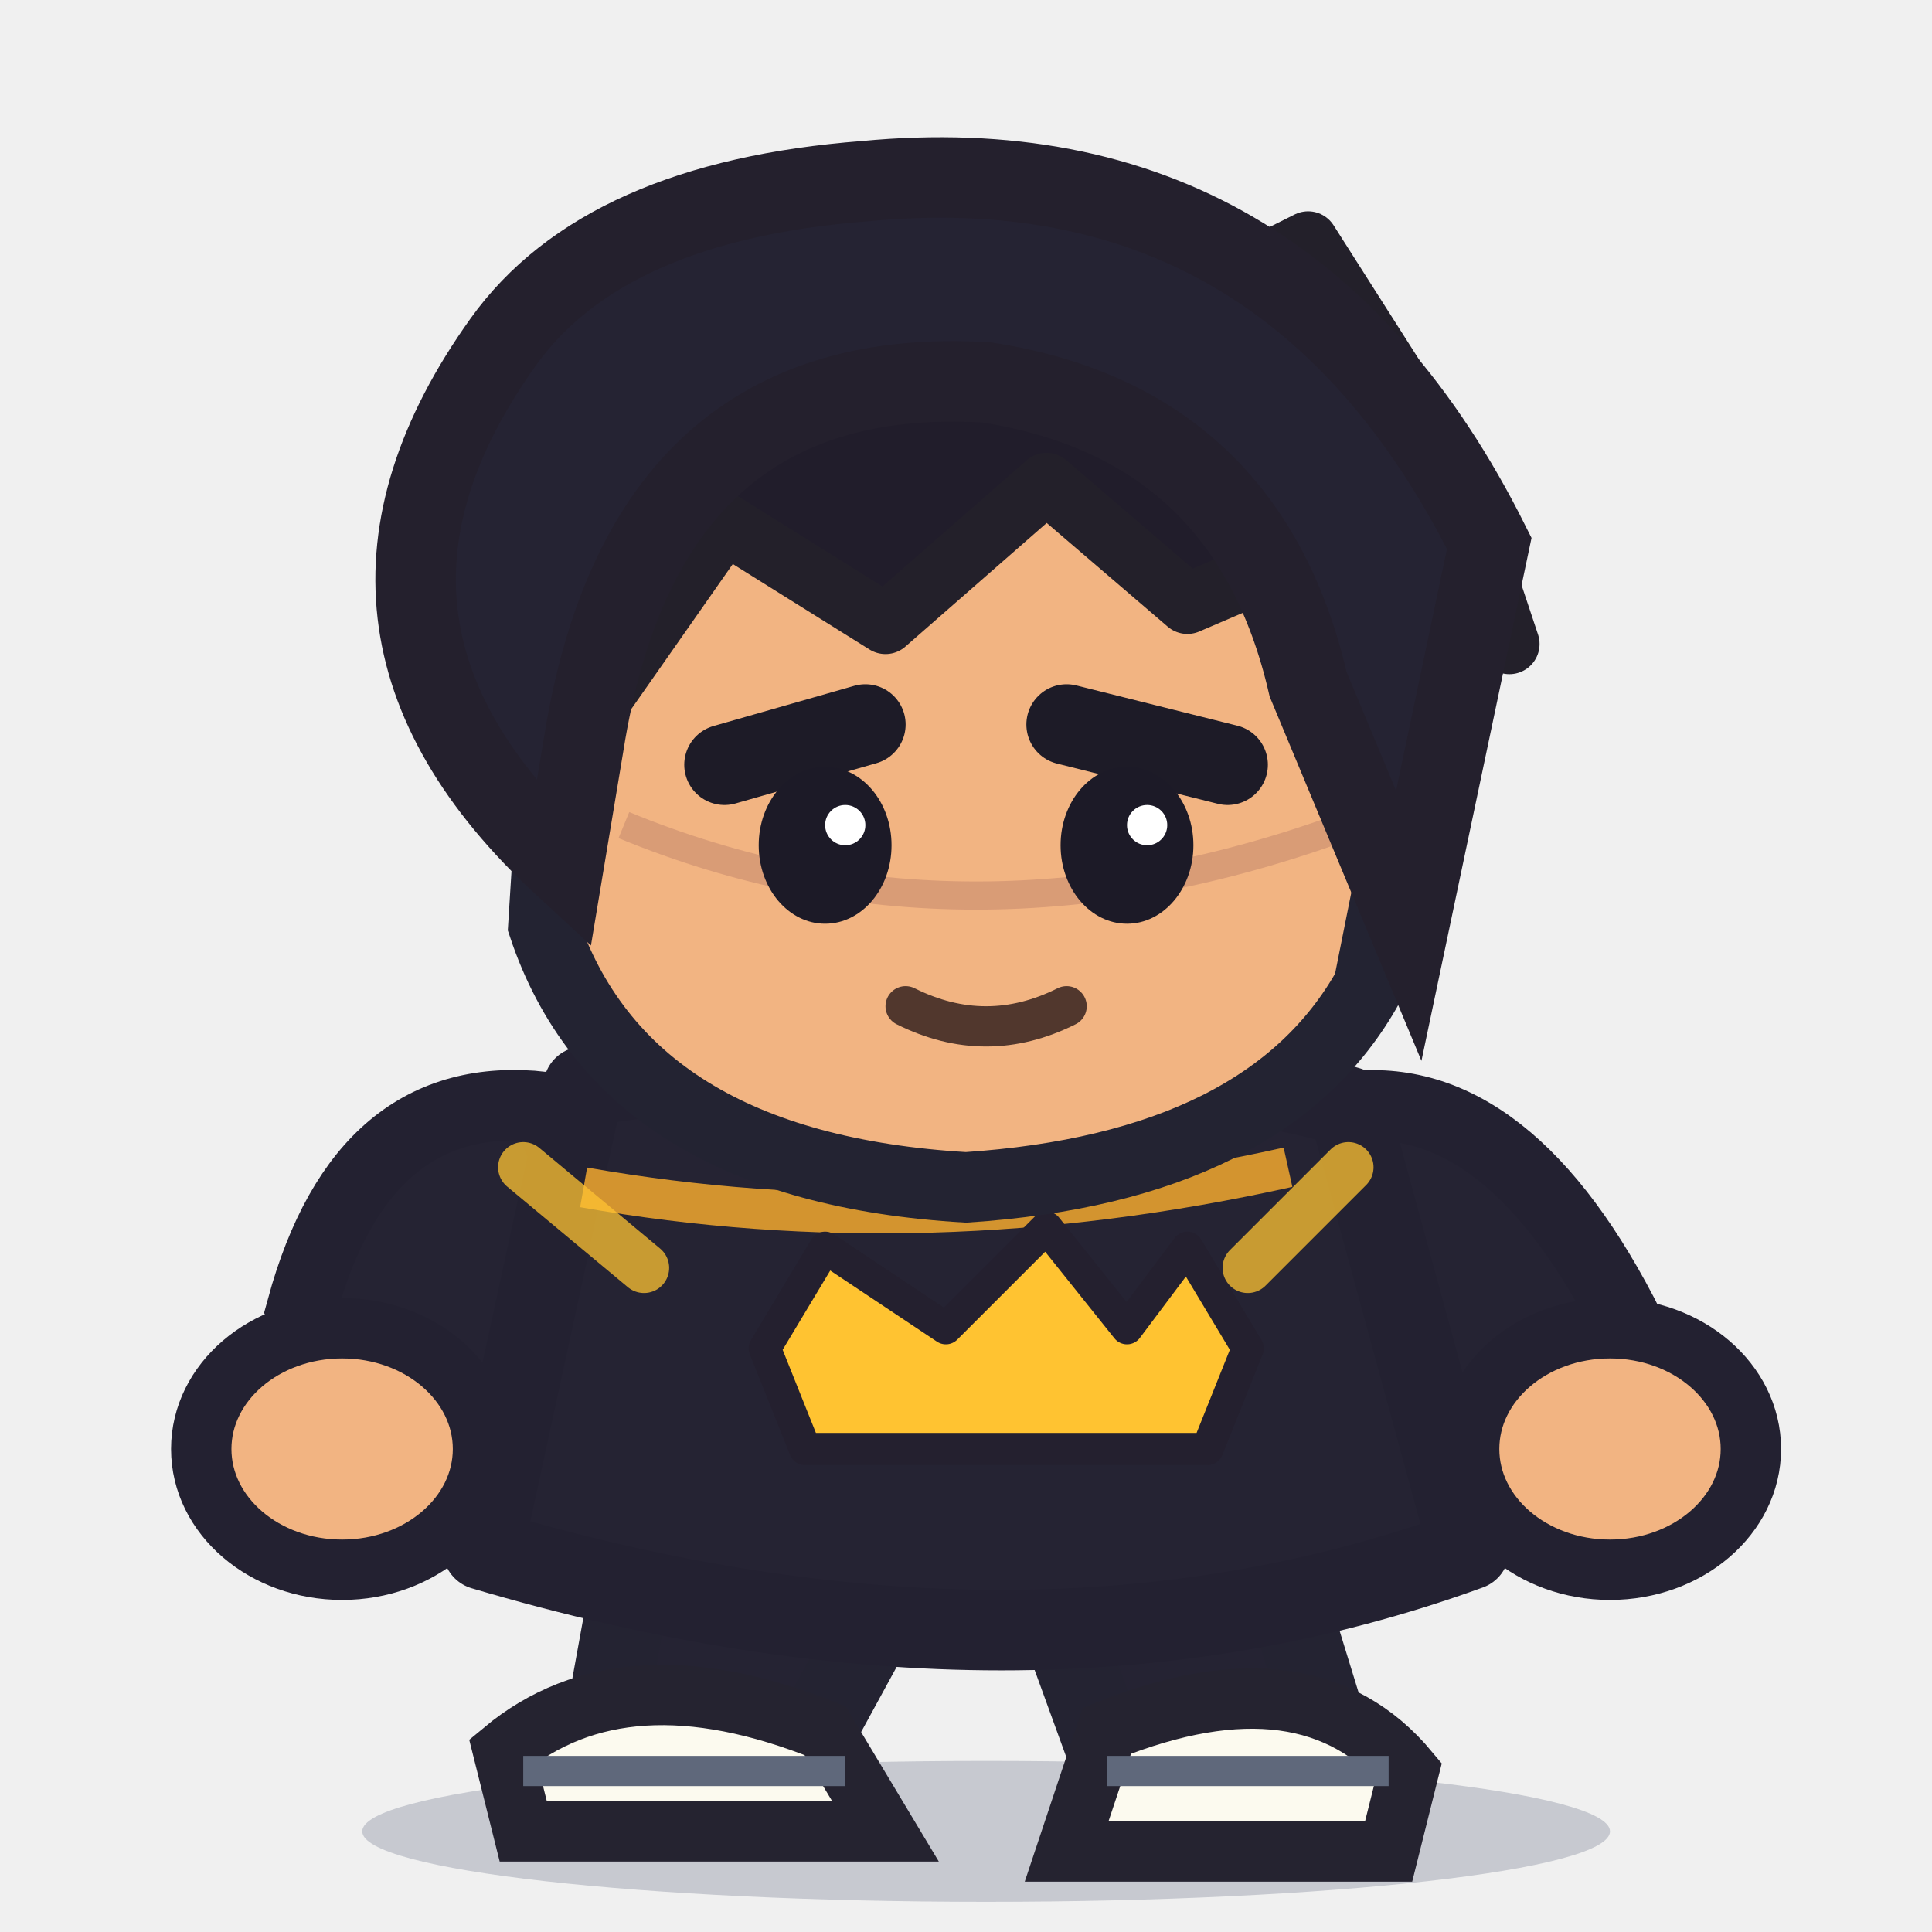
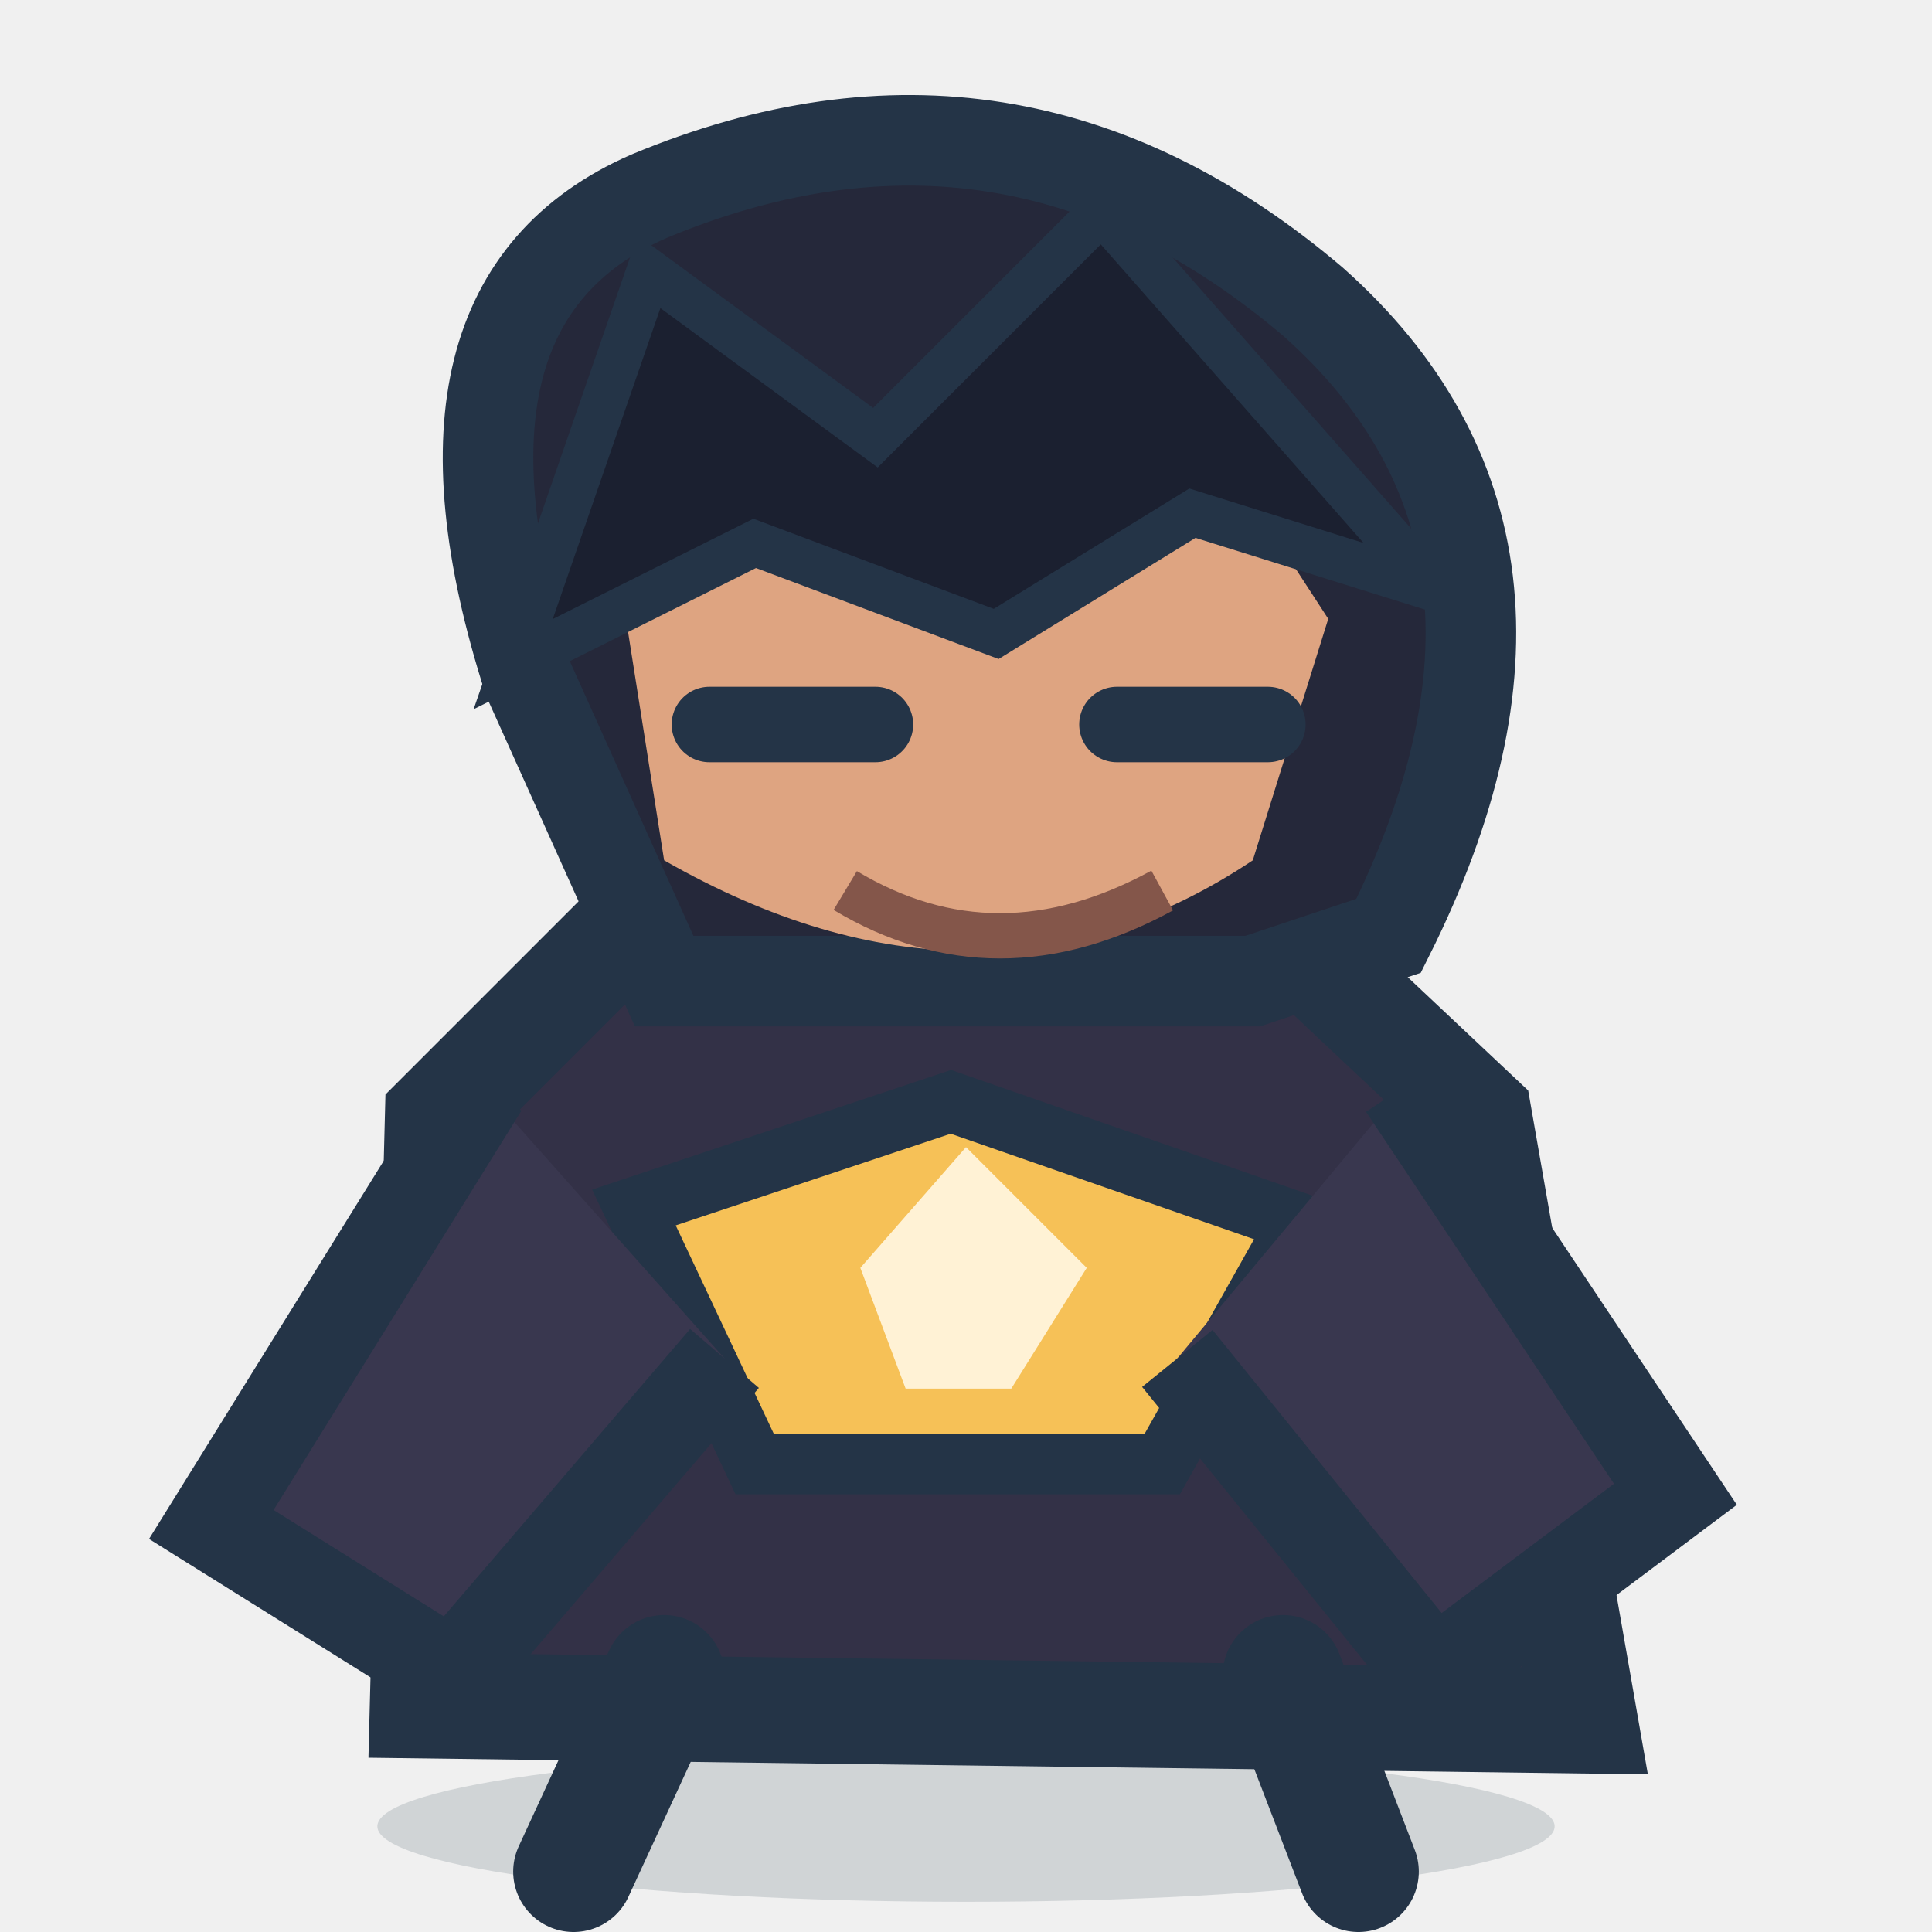
- <svg xmlns="http://www.w3.org/2000/svg" width="96" height="96" viewBox="0 0 96 96">
-   <ellipse cx="49" cy="91" rx="31" ry="3.5" fill="#212D50" opacity=".20" />
-   <path d="M32 75 L30 86 L40 87 L46 76Z M51 76 L55 87 L66 86 L62 73Z" fill="#252333" stroke="#242332" stroke-width="4" stroke-linejoin="round" />
-   <path d="M25 87 Q31 82 41 86 L44 91 L26 91Z M55 86 Q65 82 70 88 L69 92 L53 92Z" fill="#FCFAEF" stroke="#252330" stroke-width="3" />
-   <path d="M26 88 H42 M55 88 H69" stroke="#5F687B" stroke-width="1.5" />
-   <path d="M27 55 Q18 54 15 65 L19 72 Q26 74 32 66Z M67 55 Q75 54 81 66 L77 72 Q69 74 63 67Z" fill="#252333" stroke="#232131" stroke-width="3.5" />
-   <ellipse cx="17" cy="72" rx="7" ry="6" fill="#F2B482" stroke="#232131" stroke-width="3" />
-   <ellipse cx="80" cy="72" rx="7" ry="6" fill="#F2B482" stroke="#232131" stroke-width="3" />
-   <path d="M29 54 Q40 52 48 56 Q57 52 67 55 L73 77 Q51 85 24 77Z" fill="#252333" stroke="#232131" stroke-width="4" stroke-linejoin="round" />
-   <path d="M29 59 Q46 62 64 58" fill="none" stroke="#FFB02E" stroke-width="2" opacity=".8" />
-   <path d="M38 67 L41 62 L47 66 L52 61 L56 66 L59 62 L62 67 L60 72 H40 Z" fill="#FFC331" stroke="#24202F" stroke-width="1.6" stroke-linejoin="round" />
-   <path d="M28 30 Q30 17 48 15 Q69 16 71 34 L68 49 Q63 58 48 59 Q31 58 27 46Z" fill="#F2B482" stroke="#232332" stroke-width="3.5" />
-   <path d="M31 41 q17 7 36 0" fill="none" stroke="#B57765" stroke-width="1.4" opacity=".4" />
-   <path d="M36 38 l7 -2 M53 36 l8 2" stroke="#1D1B27" stroke-width="4" stroke-linecap="round" />
-   <ellipse cx="41" cy="42" rx="3.3" ry="3.9" fill="#1C1A27" />
-   <ellipse cx="56" cy="42" rx="3.3" ry="3.9" fill="#1C1A27" />
-   <circle cx="42" cy="41" r="1" fill="#fff" />
-   <circle cx="57" cy="41" r="1" fill="#fff" />
-   <path d="M45 50 Q49 52 53 50" stroke="#51372D" stroke-width="2" fill="none" stroke-linecap="round" />
-   <path d="M25 32 L28 21 L37 12 L44 18 L50 12 L55 17 L65 12 L72 23 L75 32 L66 27 L59 30 L52 24 L44 31 L36 26 L29 36Z" fill="#211D2B" stroke="#23202A" stroke-width="3" stroke-linejoin="round" />
-   <path d="M28 43 Q15 31 25 17 Q30 10 43 9 Q64 7 74 27 L70 46 L65 34 Q62 21 49 19 Q32 18 29 37Z" fill="#252333" stroke="#24202D" stroke-width="4" />
-   <path d="M26 58 l6 5 M67 58 l-5 5" stroke="#FFC331" stroke-width="2.5" stroke-linecap="round" opacity=".75" />
+ <svg xmlns="http://www.w3.org/2000/svg" width="128" height="128" viewBox="0 0 128 128">
+   <ellipse cx="64" cy="121" rx="39" ry="5" fill="#1C3544" opacity=".15" />
+   <g transform="translate(0 0) rotate(0 64 72)">
+     <path d="M28 113L29 74L45 58L81 58L98 74L105 114Z" fill="#333147" stroke="#243447" stroke-width="7" />
+     <path d="M42 80L63 73L86 81L77 97H50Z" fill="#F6C157" stroke="#243447" stroke-width="4" />
+     <path d="M57 84L64 76L72 84L67 92H60Z" fill="#fff2d5" />
+     <path d="M32 72L14 101L30 111L48 90 M93 72L111 99L95 111L78 90" fill="#39374F" stroke="#243447" stroke-width="6" />
+     <path d="M35 45Q27 20 43 13Q67 3 87 20Q105 36 92 62L83 65H44Z" fill="#25283A" stroke="#243447" stroke-width="6" />
+     <path d="M41 38L49 23L64 30L75 21L88 41L83 57Q65 69 44 57Z" fill="#DEA481" />
+     <path d="M34 44L43 18L58 29L73 14L95 39L79 34L66 42L50 36Z" fill="#1B2030" stroke="#243447" stroke-width="3" />
+     <path d="M47 48h11m16 0h10" stroke="#243447" stroke-width="5" stroke-linecap="round" />
+     <path d="M56 59q10 6 21 0" stroke="#84564A" stroke-width="3" fill="none" />
+     <path d="M44 111L38 124 M85 111L90 124" stroke="#243447" stroke-width="8" stroke-linecap="round" />
+   </g>
</svg>
